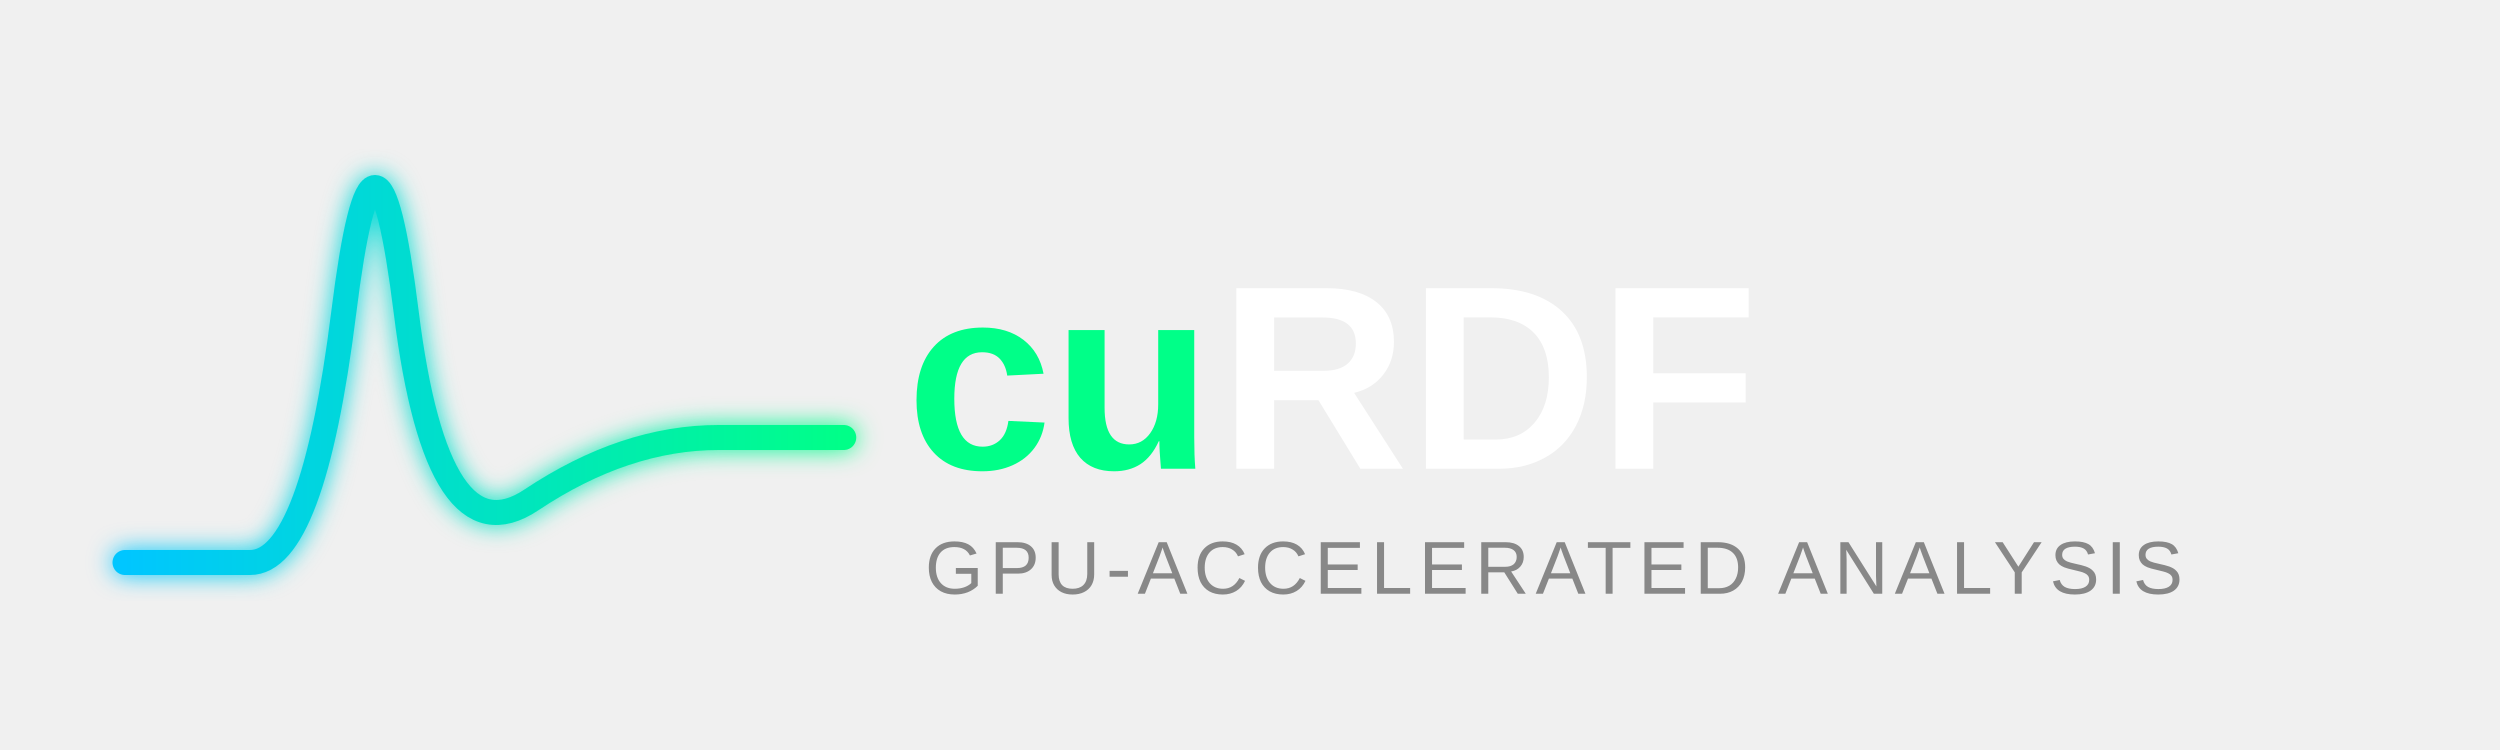
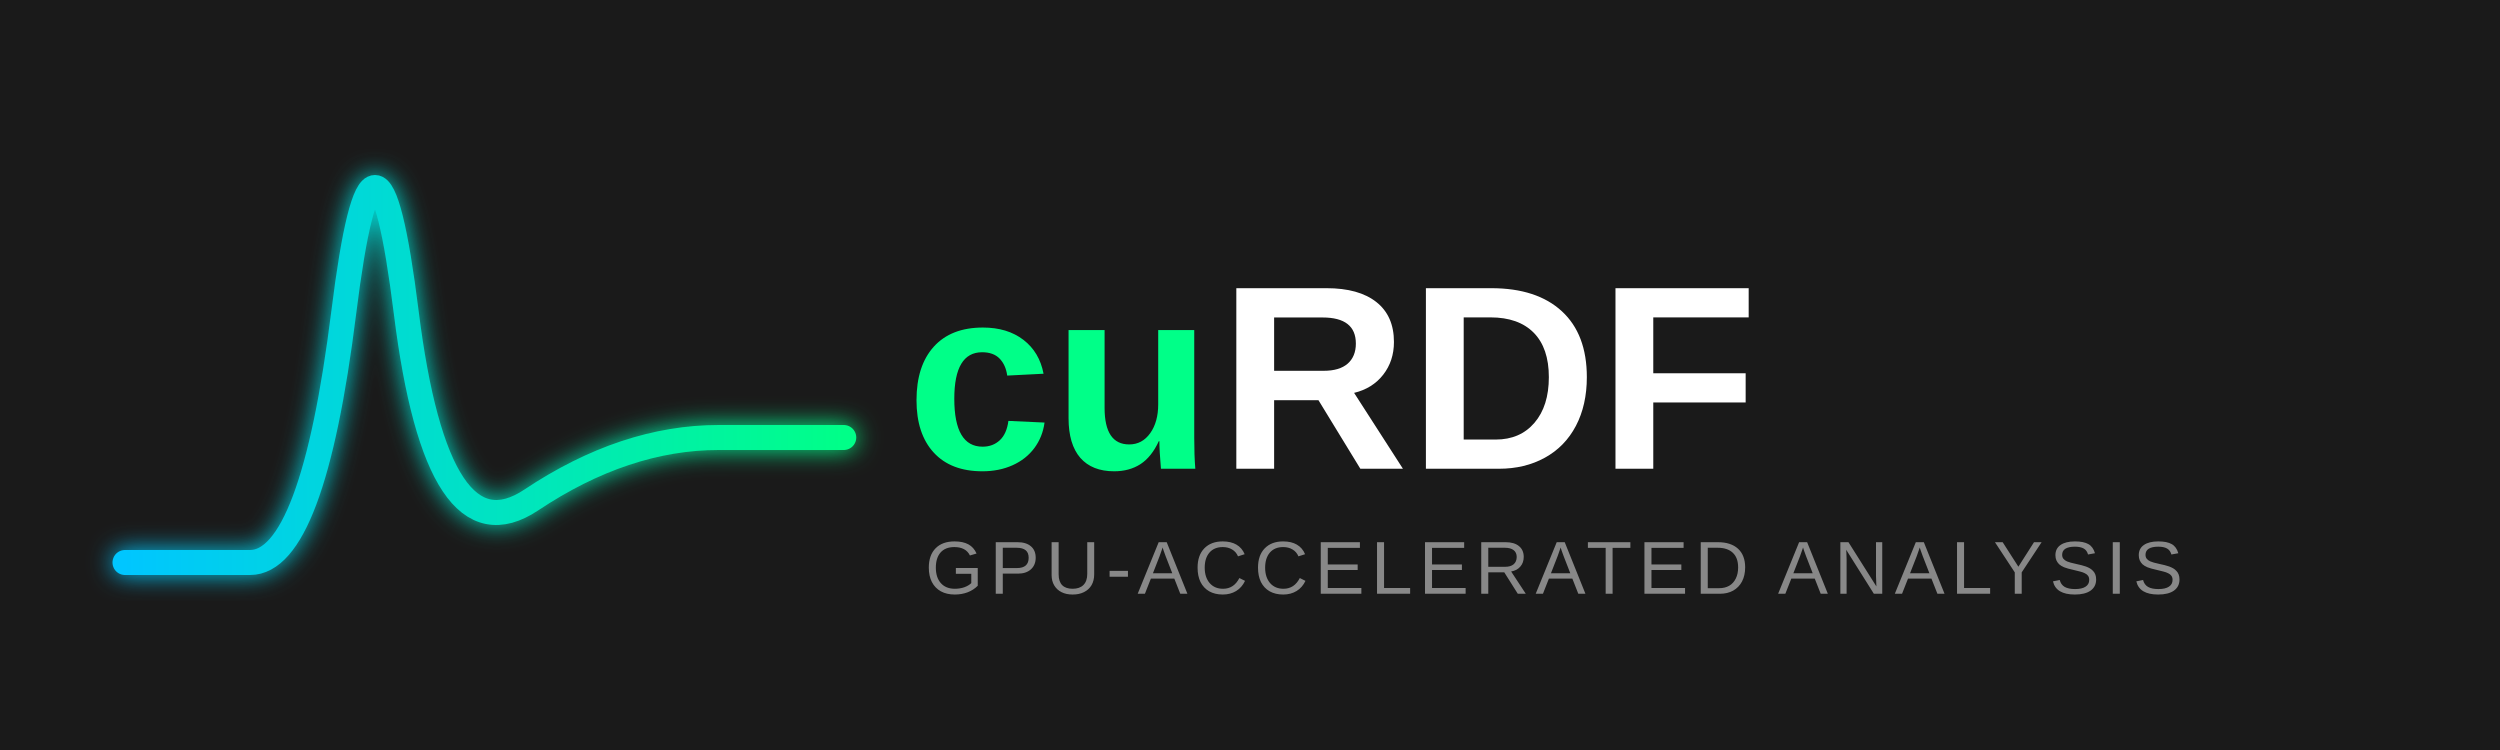
<svg xmlns="http://www.w3.org/2000/svg" width="400" height="120" viewBox="0 0 400 120">
  <defs>
    <linearGradient id="grad1" x1="0%" y1="0%" x2="100%" y2="0%">
      <stop offset="0%" style="stop-color:#00c6ff;stop-opacity:1" />
      <stop offset="100%" style="stop-color:#00ff88;stop-opacity:1" />
    </linearGradient>
    <filter id="glow">
      <feGaussianBlur stdDeviation="2" result="coloredBlur" />
      <feMerge>
        <feMergeNode in="coloredBlur" />
        <feMergeNode in="SourceGraphic" />
      </feMerge>
    </filter>
  </defs>
+   <rect width="100%" height="100%" fill="#1a1a1a" />
  <path d="M 20,90 L 40,90 Q 50,90 55,50 Q 60,10 65,50 Q 70,90 85,80 Q 100,70 115,70 L 135,70" stroke="url(#grad1)" stroke-width="4" fill="none" filter="url(#glow)" stroke-linecap="round" />
  <text x="145" y="75" font-family="Arial, sans-serif" font-weight="900" font-size="42" fill="#00ff88">cu</text>
  <text x="195" y="75" font-family="Arial, sans-serif" font-weight="900" font-size="42" fill="#ffffff">RDF</text>
  <text x="148" y="95" font-family="Arial, sans-serif" font-size="12" fill="#888888" letter-spacing="1">GPU-ACCELERATED ANALYSIS</text>
</svg>
